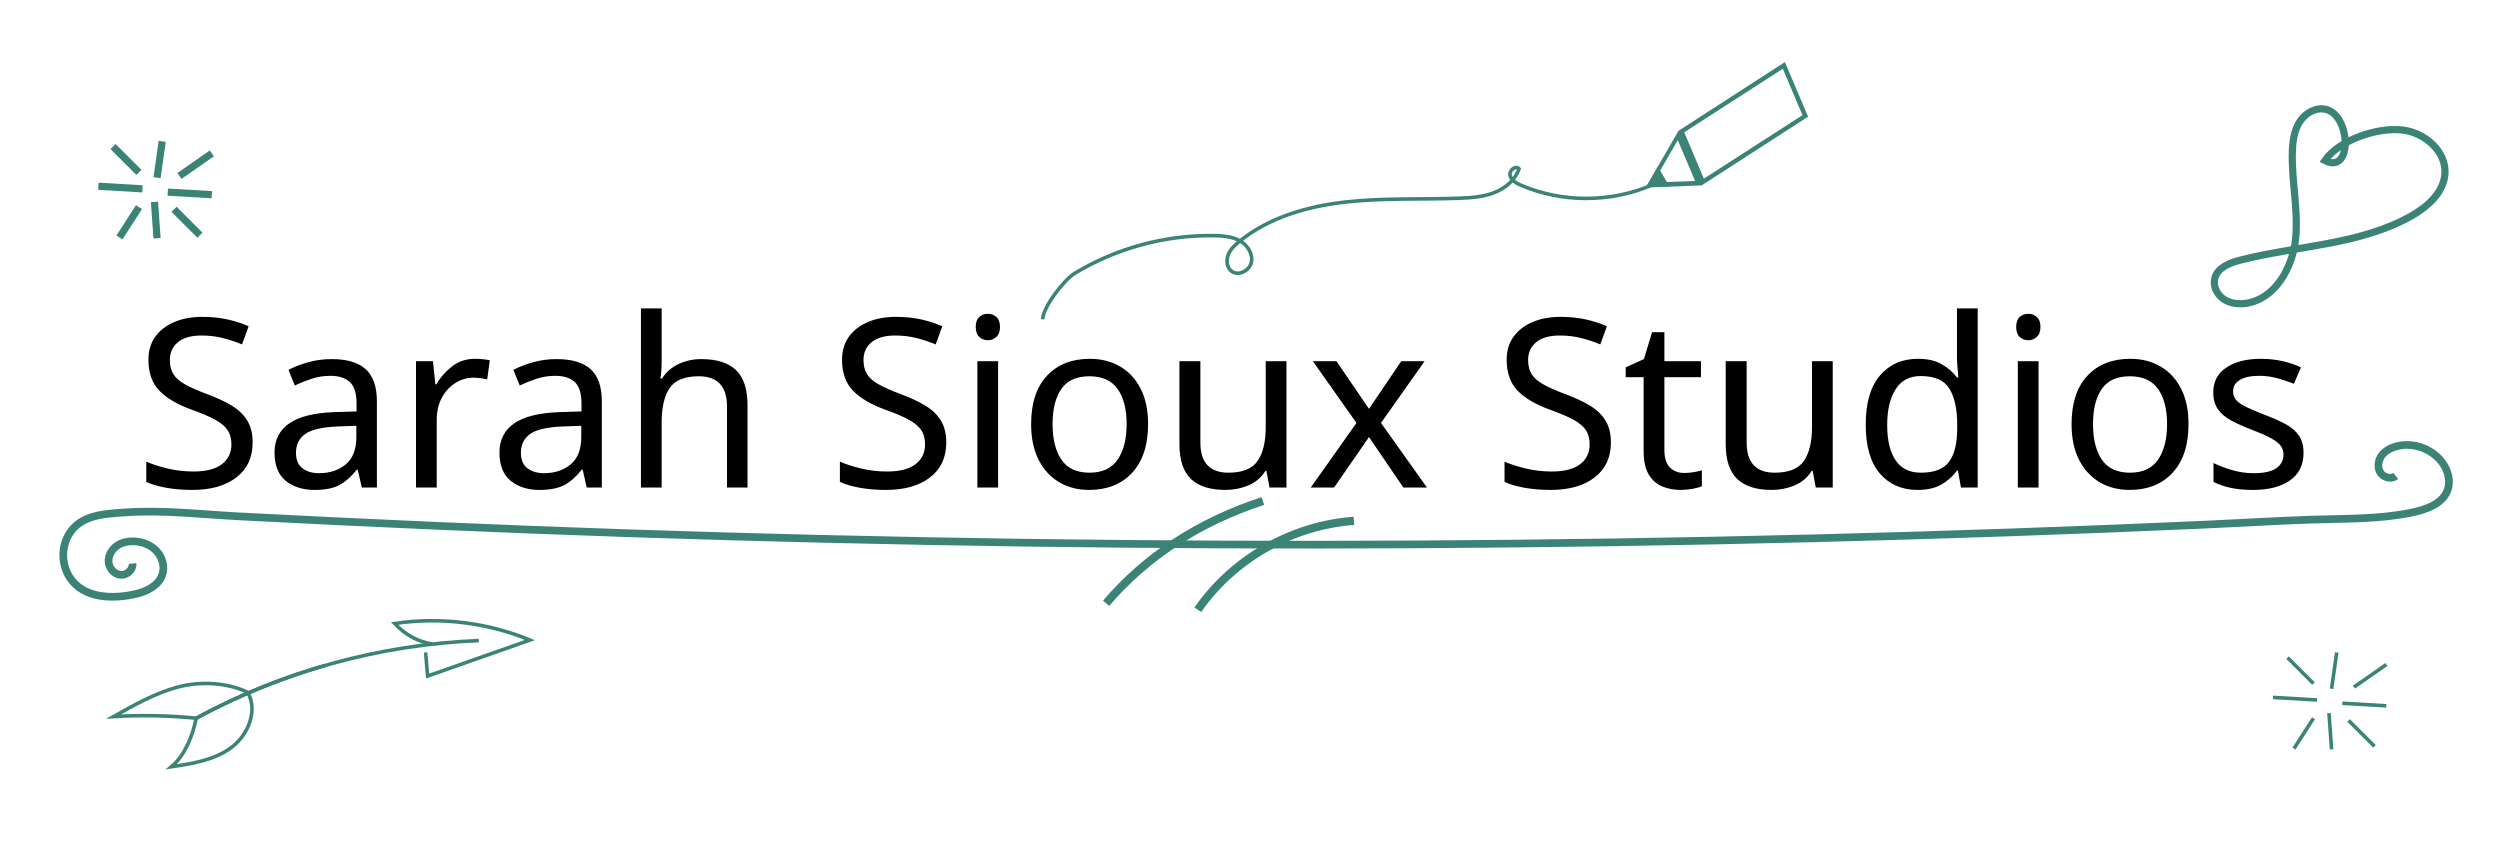
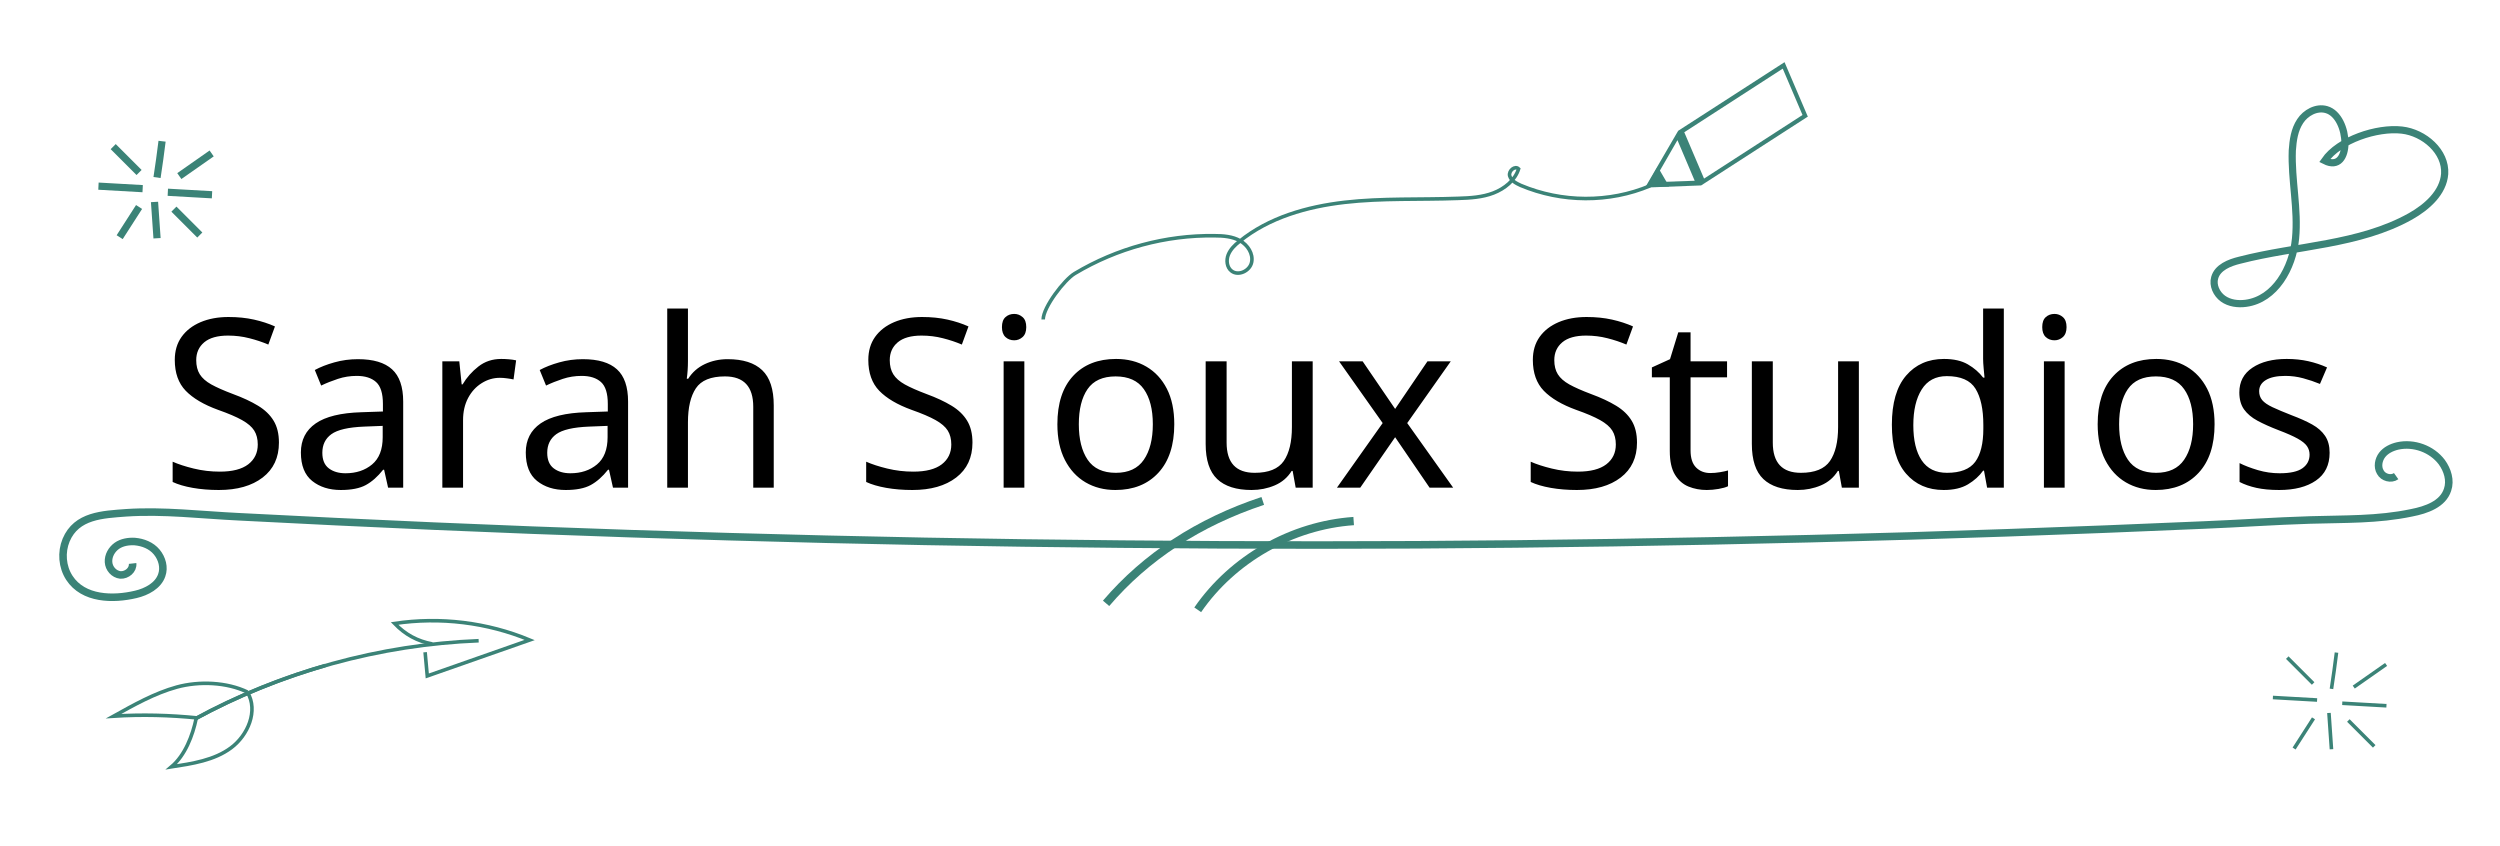
- <svg xmlns="http://www.w3.org/2000/svg" version="1.1" id="Layer_1" x="0px" y="0px" viewBox="0 0 695.66 235.43" style="enable-background:new 0 0 695.66 235.43;" xml:space="preserve">
-   <style type="text/css">
- 	.st0{fill:none;stroke:#3B8377;stroke-width:2.762;stroke-miterlimit:10;}
- 	.st1{fill:none;stroke:#3B8377;stroke-width:2;stroke-miterlimit:10;}
- 	.st2{fill:none;stroke:#5FA9A0;stroke-width:2;stroke-miterlimit:10;}
- 	.st3{fill:none;stroke:#3B8377;stroke-width:1.083;stroke-miterlimit:10;}
- 	.st4{fill:none;stroke:#3B8377;stroke-width:0.784;stroke-miterlimit:10;}
- 	.st5{fill:none;stroke:#5FA9A0;stroke-width:0.784;stroke-miterlimit:10;}
- 	.st6{font-family:'Didot-Bold';}
- 	.st7{font-size:65.605px;}
- 	.st8{fill:#5FA9A0;}
- 	.st9{fill:#9BD7D0;}
- 	.st10{fill:#5FA99F;}
- 	.st11{fill:none;stroke:#3B8377;stroke-miterlimit:10;}
- 	.st12{fill:none;stroke:#3B8377;stroke-width:2.142;stroke-miterlimit:10;}
- 	.st13{fill:none;stroke:#3B8377;stroke-width:2.279;stroke-miterlimit:10;}
- 	.st14{fill:#3B8377;}
- </style>
-   <text transform="matrix(1 0 0 1 37.3617 135.6724)" class="st6 st7">Sarah Sioux Studios</text>
-   <path class="st12" d="M36.89,156.8c0.17,1.76-1.63,3.33-3.39,3.16c-1.75-0.18-3.16-1.84-3.28-3.6s0.88-3.49,2.33-4.49  c1.45-1,3.29-1.34,5.05-1.22c2.31,0.16,4.6,1.12,6.12,2.86c1.52,1.74,2.18,4.28,1.42,6.46c-1.02,2.94-4.19,4.56-7.21,5.28  c-6.29,1.49-14.65,1.45-18.55-4.61c-1.98-3.08-2.33-7.13-0.93-10.51c2.88-6.91,10.23-7.13,16.68-7.56  c10.44-0.69,20.88,0.56,31.3,1.11c36.28,1.89,72.58,3.5,108.89,4.72c36.49,1.23,73,2.09,109.51,2.61  c36.51,0.51,73.03,0.67,109.54,0.47s73.03-0.76,109.53-1.67c36.5-0.91,73-2.18,109.47-3.81c9.86-0.44,19.71-1.06,29.57-1.4  c9.51-0.33,18.71-0.03,28.15-1.97c4.06-0.84,8.67-2.44,10.02-6.36c0.89-2.58,0.03-5.51-1.62-7.69c-2.79-3.7-7.84-5.52-12.35-4.46  c-1.65,0.39-3.27,1.17-4.31,2.51c-1.04,1.34-1.38,3.3-0.53,4.76c0.85,1.46,3.02,2.09,4.37,1.06" />
-   <path class="st1" d="M647.39,30.48c-2.75-0.77-5.76,0.85-7.35,3.23c-1.59,2.37-2.04,5.33-2.15,8.19c-0.32,8.17,1.7,16.34,0.9,24.47  s-5.74,16.87-13.83,18.04c-2.19,0.32-4.56,0-6.36-1.29c-1.8-1.29-2.89-3.68-2.27-5.81c0.83-2.88,4.13-4.17,7.04-4.92  c15.92-4.08,33.19-4.2,47.52-12.24c4.59-2.58,9.11-6.57,9.45-11.83c0.4-6.24-5.65-11.45-11.87-12.15  c-6.92-0.79-17.53,2.74-21.54,8.51C654.65,48.62,654.16,32.37,647.39,30.48z" />
+ <svg xmlns="http://www.w3.org/2000/svg" version="1.1" viewBox="0 0 695.7 235.4">
+   <defs>
+     <style>
+       .cls-1 {
+         stroke-width: 2px;
+       }
+ 
+       .cls-1, .cls-2, .cls-3, .cls-4 {
+         fill: none;
+         stroke: #3b8377;
+         stroke-miterlimit: 10;
+       }
+ 
+       .cls-5 {
+         font-family: Didot, Didot;
+         font-size: 65.6px;
+         isolation: isolate;
+       }
+ 
+       .cls-2 {
+         stroke-width: 2.3px;
+       }
+ 
+       .cls-3 {
+         stroke-width: 2.1px;
+       }
+ 
+       .cls-6 {
+         fill: #3b8377;
+       }
+     </style>
+   </defs>
  <g>
-     <path class="st1" d="M43.7,49.43c0.48-3.37,0.96-6.73,1.44-10.1" />
-     <path class="st1" d="M42.98,56.19c0.24,3.37,0.48,6.73,0.72,10.1" />
-     <path class="st1" d="M46.68,53.46c4.09,0.24,8.18,0.48,12.26,0.72" />
-     <path class="st1" d="M27.38,51.83c4.09,0.24,8.18,0.48,12.26,0.72" />
-     <path class="st1" d="M49.93,48.96c3.01-2.09,6.01-4.19,9.02-6.28" />
-     <path class="st1" d="M38.67,57.64c-1.81,2.81-3.62,5.62-5.43,8.43" />
-     <path class="st1" d="M48.43,58.24c2.4,2.4,4.81,4.81,7.21,7.21" />
-     <path class="st1" d="M31.45,40.77c2.4,2.4,4.81,4.81,7.21,7.21" />
-   </g>
-   <g>
-     <path class="st11" d="M648.79,191.66c0.48-3.37,0.96-6.73,1.44-10.1" />
-     <path class="st11" d="M648.07,198.43c0.24,3.37,0.48,6.73,0.72,10.1" />
-     <path class="st11" d="M651.77,195.69c4.09,0.24,8.18,0.48,12.26,0.72" />
-     <path class="st11" d="M632.48,194.06c4.09,0.24,8.18,0.48,12.26,0.72" />
-     <path class="st11" d="M655.02,191.19c3.01-2.09,6.01-4.19,9.02-6.28" />
-     <path class="st11" d="M643.76,199.87c-1.81,2.81-3.62,5.62-5.43,8.43" />
-     <path class="st11" d="M653.52,200.47c2.4,2.4,4.81,4.81,7.21,7.21" />
-     <path class="st11" d="M636.55,183c2.4,2.4,4.81,4.81,7.21,7.21" />
-   </g>
-   <path class="st13" d="M307.79,167.87c11.08-12.97,25.75-22.63,43.62-28.46" />
-   <path class="st13" d="M333.31,169.67c9.8-14.17,26.25-23.53,43.44-24.73" />
-   <g>
-     <path class="st11" d="M54.23,200.05c24.2-13.2,51.46-20.72,79-21.8" />
-     <path class="st11" d="M54.23,200.05c11.52-6.3,23.85-11.31,36.26-14.89" />
-     <path class="st11" d="M68.91,192.65c-5.83-2.82-13.49-3.14-19.73-1.39c-6.24,1.75-11.95,4.96-17.59,8.14   c7.83-0.47,15.71-0.3,23.51,0.5" />
-     <path class="st11" d="M120.3,179.23c-4.25-0.76-7.52-2.59-10.48-5.73c12.66-1.89,25.82-0.28,37.64,4.6   c-9.49,3.34-18.98,6.68-28.47,10.02c-0.19-2.19-0.37-4.38-0.56-6.58" />
-     <path class="st11" d="M54.59,199.85c-0.96,4.84-3.11,10.34-6.9,13.51c5.81-0.86,11.88-1.82,16.62-5.3   c4.73-3.48,7.55-10.33,4.6-15.41" />
-   </g>
-   <g id="stamp_00000180333007907874173920000018229629564471534217_">
-     <g>
+     <g id="Layer_1">
+       <text class="cls-5" transform="translate(44.7 135.7)">
+         <tspan x="0" y="0">Sarah Sioux Studios</tspan>
+       </text>
+       <path class="cls-3" d="M36.9,156.8c.2,1.8-1.6,3.3-3.4,3.2-1.8-.2-3.2-1.8-3.3-3.6s.9-3.5,2.3-4.5,3.3-1.3,5-1.2c2.3.2,4.6,1.1,6.1,2.9s2.2,4.3,1.4,6.5c-1,2.9-4.2,4.6-7.2,5.3-6.3,1.5-14.6,1.4-18.5-4.6-2-3.1-2.3-7.1-.9-10.5,2.9-6.9,10.2-7.1,16.7-7.6,10.4-.7,20.9.6,31.3,1.1,36.3,1.9,72.6,3.5,108.9,4.7,36.5,1.2,73,2.1,109.5,2.6,36.5.5,73,.7,109.5.5s73-.8,109.5-1.7c36.5-.9,73-2.2,109.5-3.8,9.9-.4,19.7-1.1,29.6-1.4,9.5-.3,18.7,0,28.2-2,4.1-.8,8.7-2.4,10-6.4.9-2.6,0-5.5-1.6-7.7-2.8-3.7-7.8-5.5-12.3-4.5-1.7.4-3.3,1.2-4.3,2.5-1,1.3-1.4,3.3-.5,4.8.8,1.5,3,2.1,4.4,1.1" />
+       <path class="cls-1" d="M647.4,30.5c-2.8-.8-5.8.9-7.3,3.2-1.6,2.4-2,5.3-2.2,8.2-.3,8.2,1.7,16.3.9,24.5s-5.7,16.9-13.8,18c-2.2.3-4.6,0-6.4-1.3s-2.9-3.7-2.3-5.8c.8-2.9,4.1-4.2,7-4.9,15.9-4.1,33.2-4.2,47.5-12.2,4.6-2.6,9.1-6.6,9.5-11.8.4-6.2-5.7-11.5-11.9-12.2-6.9-.8-17.5,2.7-21.5,8.5,7.7,3.9,7.2-12.3.5-14.2Z" />
      <g>
-         <path class="st14" d="M503.13,32.47l-6.45-15.2l-29.58,19.1l-0.01-0.01l-9.16,15.83l15.62-0.6l-0.01-0.02L503.13,32.47z      M496.09,19.14l5.47,12.9l-27.43,17.67l-5.47-12.9L496.09,19.14z M460.04,50.79L466.87,39l4.81,11.35L460.04,50.79z" />
-         <polygon class="st14" points="461.34,46.37 458.18,51.89 464.54,51.87    " />
+         <path class="cls-1" d="M43.7,49.4c.5-3.4,1-6.7,1.4-10.1" />
+         <path class="cls-1" d="M43,56.2c.2,3.4.5,6.7.7,10.1" />
+         <path class="cls-1" d="M46.7,53.5c4.1.2,8.2.5,12.3.7" />
+         <path class="cls-1" d="M27.4,51.8c4.1.2,8.2.5,12.3.7" />
+         <path class="cls-1" d="M49.9,49c3-2.1,6-4.2,9-6.3" />
+         <path class="cls-1" d="M38.7,57.6c-1.8,2.8-3.6,5.6-5.4,8.4" />
+         <path class="cls-1" d="M48.4,58.2c2.4,2.4,4.8,4.8,7.2,7.2" />
+         <path class="cls-1" d="M31.5,40.8l7.2,7.2" />
      </g>
+       <g>
+         <path class="cls-4" d="M648.8,191.7c.5-3.4,1-6.7,1.4-10.1" />
+         <path class="cls-4" d="M648.1,198.4c.2,3.4.5,6.7.7,10.1" />
+         <path class="cls-4" d="M651.8,195.7c4.1.2,8.2.5,12.3.7" />
+         <path class="cls-4" d="M632.5,194.1c4.1.2,8.2.5,12.3.7" />
+         <path class="cls-4" d="M655,191.2c3-2.1,6-4.2,9-6.3" />
+         <path class="cls-4" d="M643.8,199.9l-5.4,8.4" />
+         <path class="cls-4" d="M653.5,200.5c2.4,2.4,4.8,4.8,7.2,7.2" />
+         <path class="cls-4" d="M636.5,183c2.4,2.4,4.8,4.8,7.2,7.2" />
+       </g>
+       <path class="cls-2" d="M307.8,167.9c11.1-13,25.8-22.6,43.6-28.5" />
+       <path class="cls-2" d="M333.3,169.7c9.8-14.2,26.2-23.5,43.4-24.7" />
+       <g>
+         <path class="cls-4" d="M54.2,200.1c24.2-13.2,51.5-20.7,79-21.8" />
+         <path class="cls-4" d="M54.2,200.1c11.5-6.3,23.9-11.3,36.3-14.9" />
+         <path class="cls-4" d="M68.9,192.6c-5.8-2.8-13.5-3.1-19.7-1.4s-12,5-17.6,8.1c7.8-.5,15.7-.3,23.5.5" />
+         <path class="cls-4" d="M120.3,179.2c-4.2-.8-7.5-2.6-10.5-5.7,12.7-1.9,25.8-.3,37.6,4.6-9.5,3.3-19,6.7-28.5,10-.2-2.2-.4-4.4-.6-6.6" />
+         <path class="cls-4" d="M54.6,199.9c-1,4.8-3.1,10.3-6.9,13.5,5.8-.9,11.9-1.8,16.6-5.3,4.7-3.5,7.6-10.3,4.6-15.4" />
+       </g>
+       <g id="stamp">
+         <g>
+           <path class="cls-6" d="M503.1,32.5l-6.5-15.2-29.6,19.1h0s-9.2,15.8-9.2,15.8l15.6-.6h0s29.6-19.1,29.6-19.1ZM496.1,19.1l5.5,12.9-27.4,17.7-5.5-12.9,27.4-17.7ZM460,50.8l6.8-11.8,4.8,11.3-11.6.4Z" />
+           <polygon class="cls-6" points="461.3 46.4 458.2 51.9 464.5 51.9 461.3 46.4" />
+         </g>
+       </g>
+       <path class="cls-4" d="M459.2,51.7c-11.4,4.8-24.6,4.7-36-.1-1.3-.6-2.7-1.3-3.1-2.7-.3-1.4,1.5-2.9,2.5-1.9-1,3.2-3.9,5.5-7,6.7-3.1,1.2-6.5,1.4-9.8,1.5-10.5.4-21.2-.1-31.6,1.1s-21.1,4.2-29.3,10.9c-1.3,1-2.5,2.2-3.1,3.7s-.4,3.5.9,4.5c1.9,1.5,5.1,0,5.6-2.4s-1.1-4.8-3.2-6-4.7-1.4-7.1-1.4c-13.6-.2-27.2,3.5-38.9,10.5-2.9,1.7-8.8,9.4-8.8,12.8" />
    </g>
  </g>
-   <path class="st11" d="M459.23,51.68c-11.36,4.75-24.64,4.71-35.97-0.12c-1.31-0.56-2.73-1.35-3.06-2.73  c-0.32-1.38,1.54-2.93,2.5-1.88c-1.04,3.17-3.88,5.5-7,6.69c-3.11,1.19-6.51,1.41-9.84,1.53c-10.55,0.37-21.16-0.13-31.65,1.07  c-10.49,1.2-21.08,4.25-29.29,10.9c-1.28,1.04-2.54,2.21-3.15,3.74s-0.42,3.5,0.86,4.54c1.89,1.54,5.09-0.06,5.58-2.44  s-1.12-4.82-3.25-6c-2.13-1.18-4.66-1.37-7.09-1.41c-13.6-0.22-27.24,3.47-38.87,10.52c-2.88,1.74-8.84,9.4-8.84,12.77" />
</svg>
